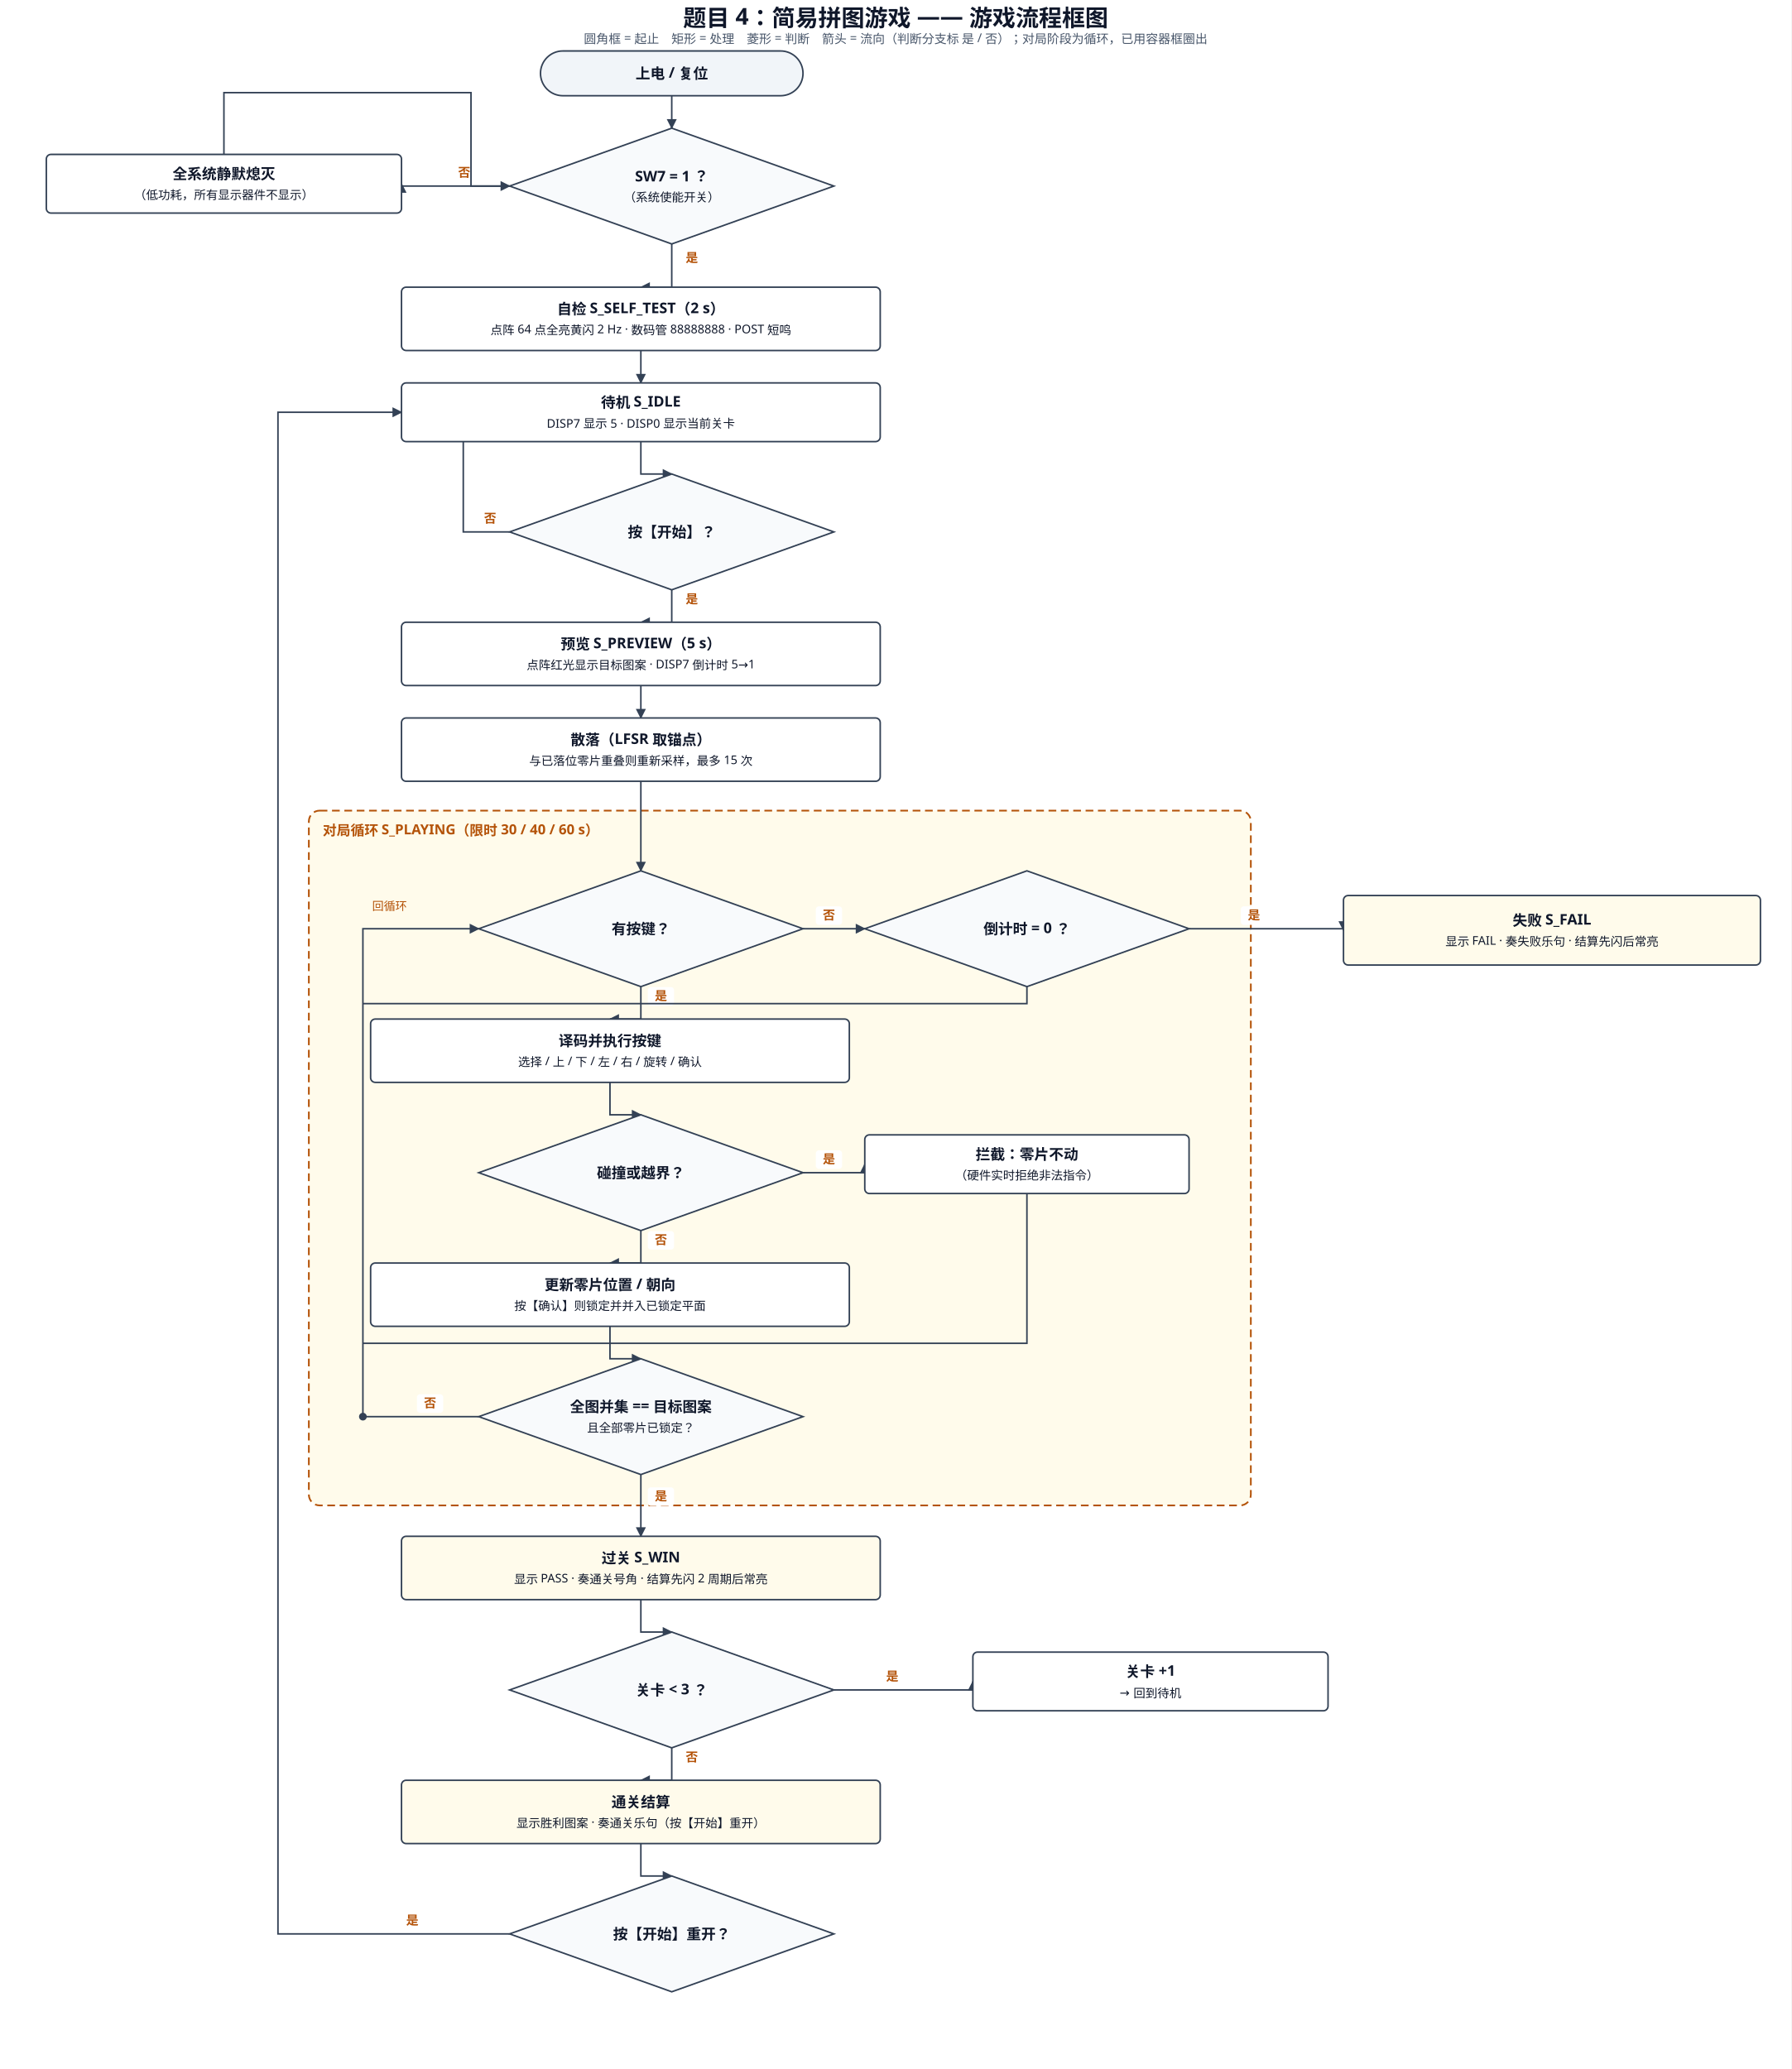
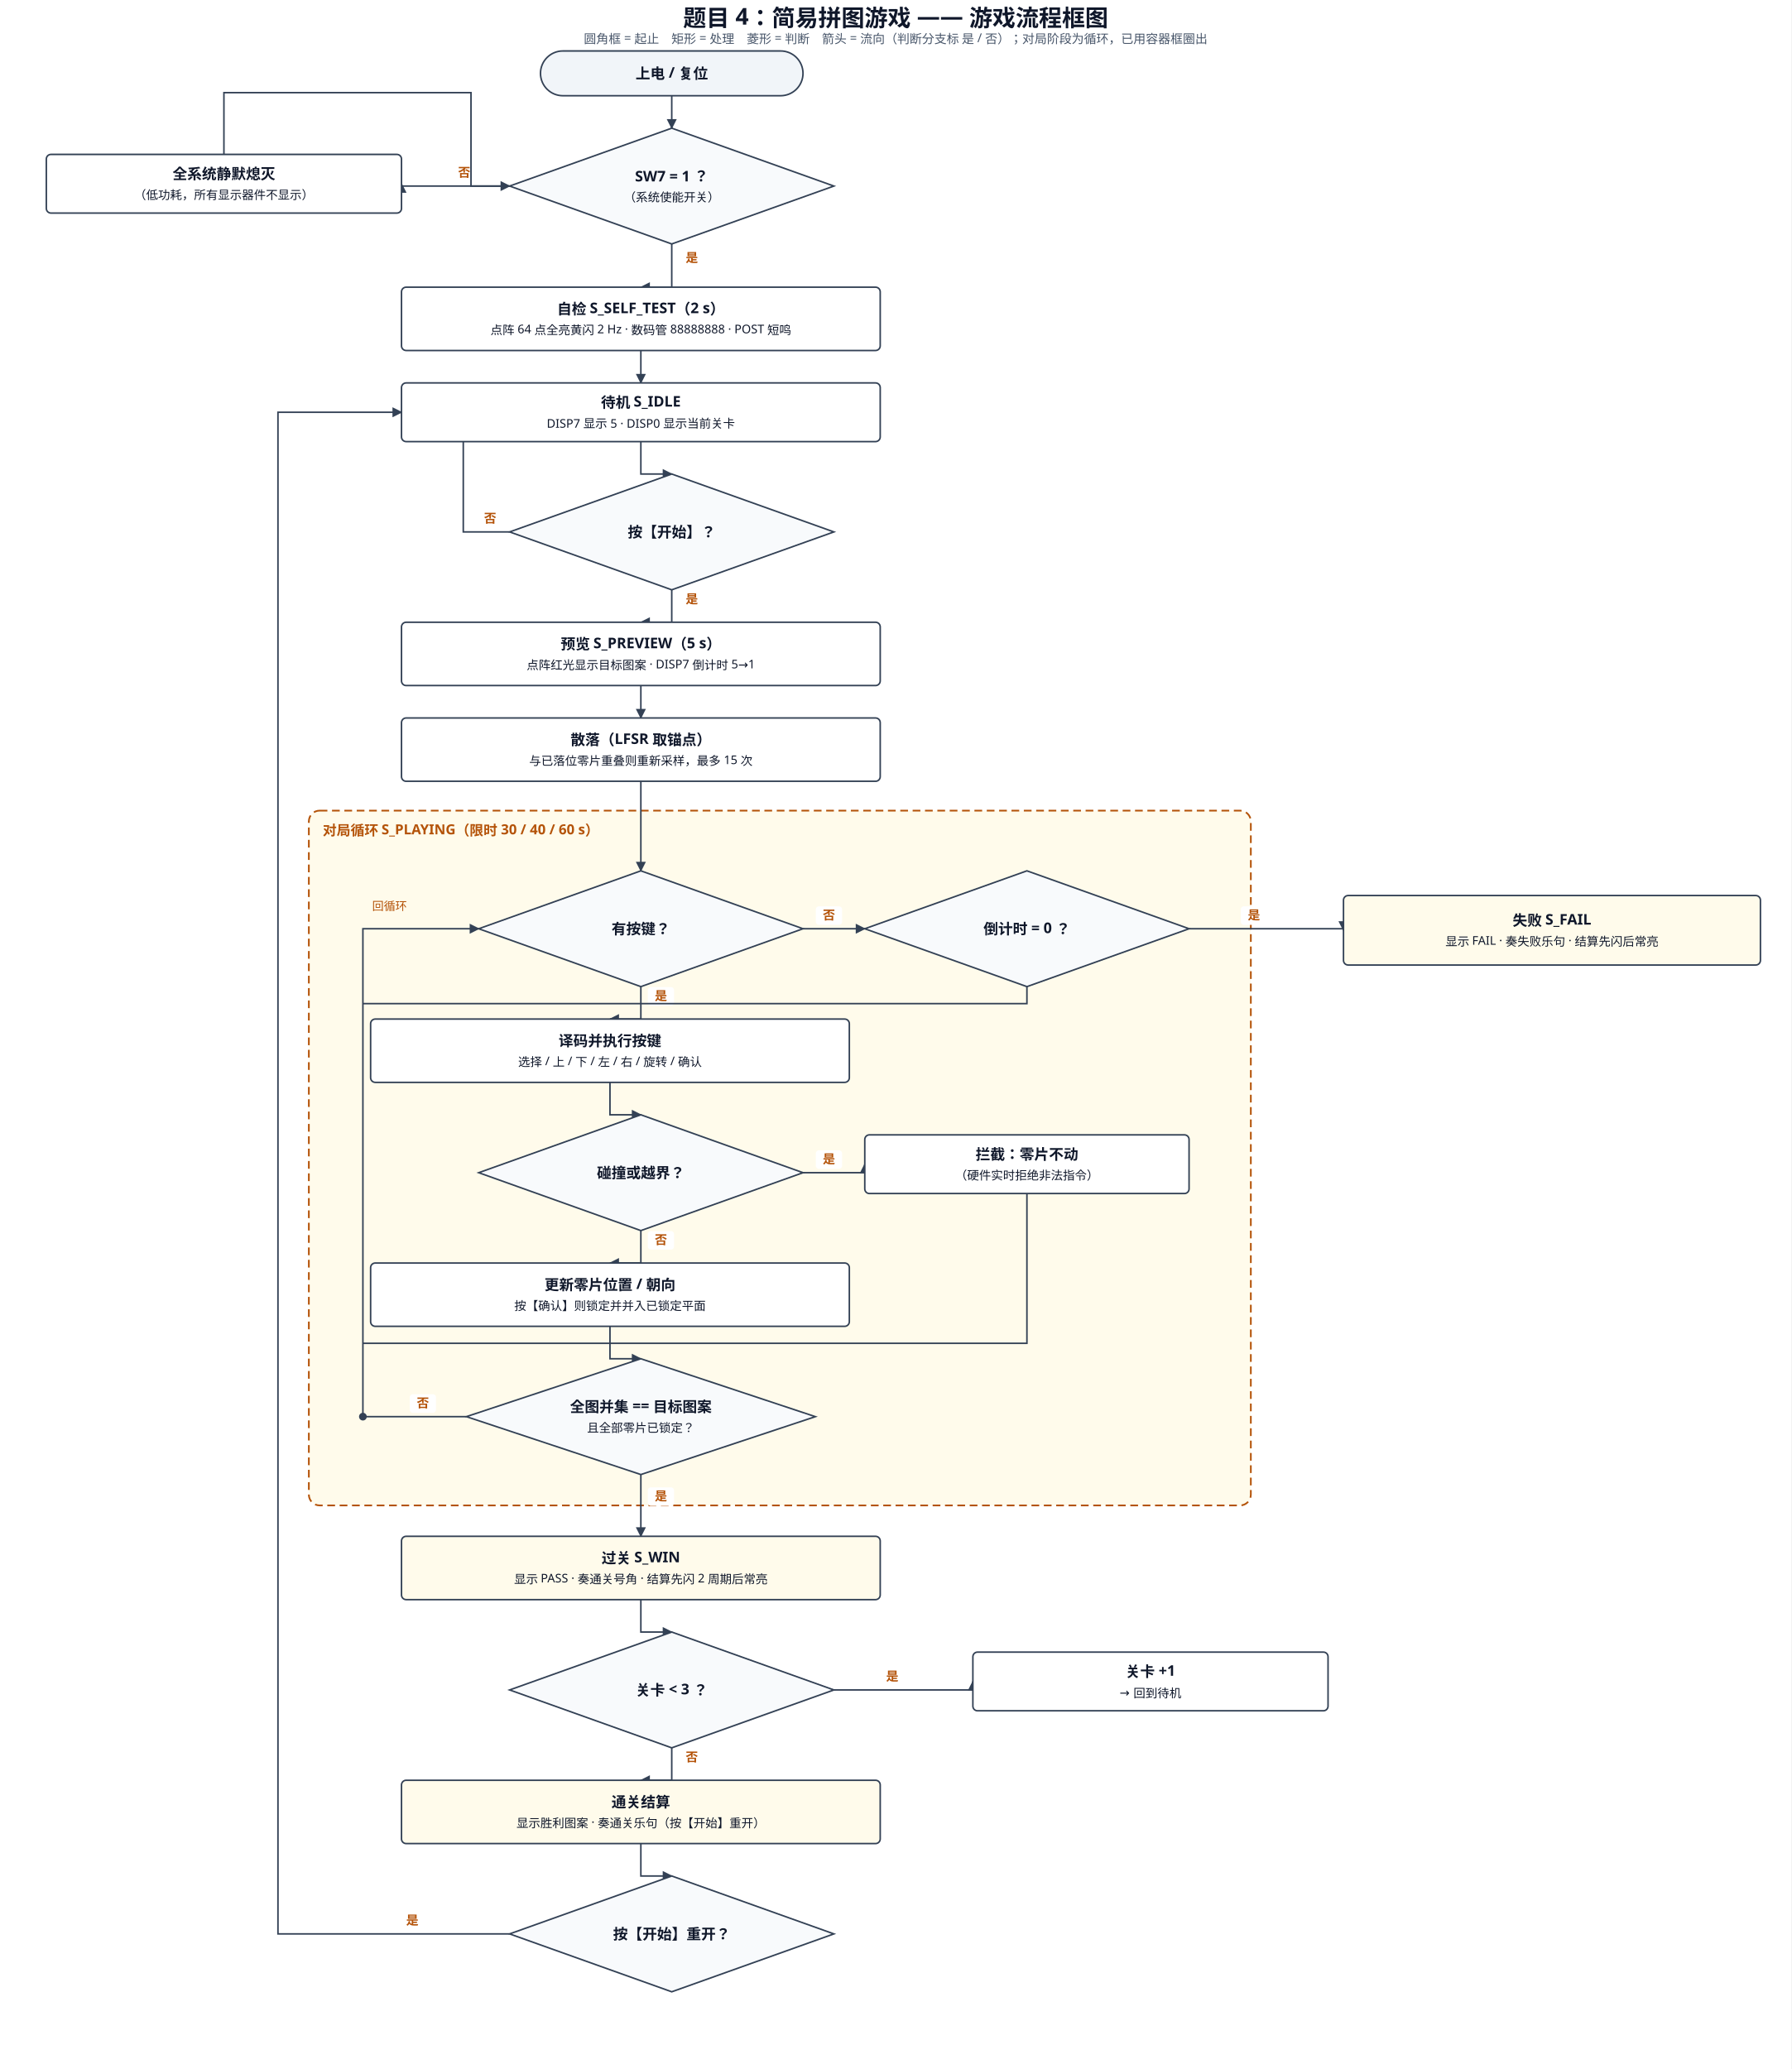
<svg xmlns="http://www.w3.org/2000/svg" width="2320" height="2680" viewBox="0 0 2320 2680">
  <defs>
    <marker id="ar" viewBox="0 0 10 10" refX="9" refY="5" markerWidth="6.5" markerHeight="6.5" orient="auto-start-reverse">
      <path d="M 0 0 L 10 5 L 0 10 z" fill="#334155" />
    </marker>
  </defs>
  <rect width="2320" height="2680" fill="#ffffff" />
  <text x="1160" y="34" font-family="Microsoft YaHei, SimSun, sans-serif" font-size="30" font-weight="bold" fill="#0f172a" text-anchor="middle">题目 4：简易拼图游戏 —— 游戏流程框图</text>
  <text x="1160" y="56" font-family="Microsoft YaHei, SimSun, sans-serif" font-size="16" fill="#475569" text-anchor="middle">圆角框 = 起止　矩形 = 处理　菱形 = 判断　箭头 = 流向（判断分支标 是 / 否）；对局阶段为循环，已用容器框圈出</text>
  <rect x="400" y="1050" width="1220" height="900" rx="14" fill="#fffbeb" stroke="#b45309" stroke-width="2.2" stroke-dasharray="10 6" />
  <text x="418" y="1082" font-family="Microsoft YaHei, SimSun, sans-serif" font-size="18" font-weight="bold" fill="#b45309">对局循环  S_PLAYING（限时 30 / 40 / 60 s）</text>
  <path d="M 870.0 124.0 L 870.0 166.0" fill="none" stroke="#334155" stroke-width="2" marker-end="url(#ar)" />
  <path d="M 660.0 241.0 L 520.0 241.0 L 520.0 238.0" fill="none" stroke="#334155" stroke-width="2" marker-end="url(#ar)" />
  <rect x="584.2" y="212.0" width="34" height="24" rx="4" fill="#ffffff" />
  <text x="601.2" y="229.0" font-family="Microsoft YaHei, SimSun, sans-serif" font-size="16" font-weight="bold" fill="#b45309" text-anchor="middle">否</text>
  <path d="M 290.0 200.0 L 290.0 120.0 L 610.0 120.0 L 610.0 241.0 L 660.0 241.0" fill="none" stroke="#334155" stroke-width="2" marker-end="url(#ar)" />
  <path d="M 870.0 316.0 L 870.0 372.0 L 830.0 372.0" fill="none" stroke="#334155" stroke-width="2" marker-end="url(#ar)" />
  <rect x="879.0" y="322.5" width="34" height="24" rx="4" fill="#ffffff" />
  <text x="896.0" y="339.5" font-family="Microsoft YaHei, SimSun, sans-serif" font-size="16" font-weight="bold" fill="#b45309" text-anchor="middle">是</text>
  <path d="M 830.0 454.0 L 830.0 496.0" fill="none" stroke="#334155" stroke-width="2" marker-end="url(#ar)" />
  <path d="M 830.0 572.0 L 830.0 614.0 L 870.0 614.0" fill="none" stroke="#334155" stroke-width="2" marker-end="url(#ar)" />
  <path d="M 660.0 689.0 L 600.0 689.0 L 600.0 534.0 L 520.0 534.0" fill="none" stroke="#334155" stroke-width="2" marker-end="url(#ar)" />
  <rect x="617.8" y="660.0" width="34" height="24" rx="4" fill="#ffffff" />
  <text x="634.8" y="677.0" font-family="Microsoft YaHei, SimSun, sans-serif" font-size="16" font-weight="bold" fill="#b45309" text-anchor="middle">否</text>
  <path d="M 870.0 764.0 L 870.0 806.0 L 830.0 806.0" fill="none" stroke="#334155" stroke-width="2" marker-end="url(#ar)" />
  <rect x="879.0" y="764.6" width="34" height="24" rx="4" fill="#ffffff" />
  <text x="896.0" y="781.6" font-family="Microsoft YaHei, SimSun, sans-serif" font-size="16" font-weight="bold" fill="#b45309" text-anchor="middle">是</text>
  <path d="M 830.0 888.0 L 830.0 930.0" fill="none" stroke="#334155" stroke-width="2" marker-end="url(#ar)" />
  <path d="M 830.0 1012.0 L 830.0 1128.0" fill="none" stroke="#334155" stroke-width="2" marker-end="url(#ar)" />
  <path d="M 1040.0 1203.0 L 1120.0 1203.0" fill="none" stroke="#334155" stroke-width="2" marker-end="url(#ar)" />
  <rect x="1056.6" y="1174.0" width="34" height="24" rx="4" fill="#ffffff" />
  <text x="1073.6" y="1191.0" font-family="Microsoft YaHei, SimSun, sans-serif" font-size="16" font-weight="bold" fill="#b45309" text-anchor="middle">否</text>
  <path d="M 1540.0 1203.0 L 1740.0 1203.0 L 1740.0 1205.0" fill="none" stroke="#334155" stroke-width="2" marker-end="url(#ar)" />
  <rect x="1607.0" y="1174.0" width="34" height="24" rx="4" fill="#ffffff" />
  <text x="1624.0" y="1191.0" font-family="Microsoft YaHei, SimSun, sans-serif" font-size="16" font-weight="bold" fill="#b45309" text-anchor="middle">是</text>
  <path d="M 830.0 1278.0 L 830.0 1320.0 L 790.0 1320.0" fill="none" stroke="#334155" stroke-width="2" marker-end="url(#ar)" />
  <rect x="839.0" y="1278.6" width="34" height="24" rx="4" fill="#ffffff" />
  <text x="856.0" y="1295.6" font-family="Microsoft YaHei, SimSun, sans-serif" font-size="16" font-weight="bold" fill="#b45309" text-anchor="middle">是</text>
  <path d="M 790.0 1402.0 L 790.0 1444.0 L 830.0 1444.0" fill="none" stroke="#334155" stroke-width="2" marker-end="url(#ar)" />
  <path d="M 1040.0 1519.0 L 1120.0 1519.0 L 1120.0 1508.0" fill="none" stroke="#334155" stroke-width="2" marker-end="url(#ar)" />
  <rect x="1056.6" y="1490.0" width="34" height="24" rx="4" fill="#ffffff" />
  <text x="1073.6" y="1507.0" font-family="Microsoft YaHei, SimSun, sans-serif" font-size="16" font-weight="bold" fill="#b45309" text-anchor="middle">是</text>
  <path d="M 1330.0 1546.0 L 1330.0 1740.0 L 470.0 1740.0" fill="none" stroke="#334155" stroke-width="2" />
  <path d="M 1330.0 1278.0 L 1330.0 1300.0 L 470.0 1300.0" fill="none" stroke="#334155" stroke-width="2" />
  <path d="M 830.0 1594.0 L 830.0 1636.0 L 790.0 1636.0" fill="none" stroke="#334155" stroke-width="2" marker-end="url(#ar)" />
  <rect x="839.0" y="1594.6" width="34" height="24" rx="4" fill="#ffffff" />
  <text x="856.0" y="1611.6" font-family="Microsoft YaHei, SimSun, sans-serif" font-size="16" font-weight="bold" fill="#b45309" text-anchor="middle">否</text>
  <path d="M 790.0 1718.0 L 790.0 1760.0 L 830.0 1760.0" fill="none" stroke="#334155" stroke-width="2" marker-end="url(#ar)" />
-   <path d="M 620.0 1835.0 L 470.0 1835.0 L 470.0 1835.0" fill="none" stroke="#334155" stroke-width="2" />
-   <rect x="540.0" y="1806.0" width="34" height="24" rx="4" fill="#ffffff" />
-   <text x="557.0" y="1823.0" font-family="Microsoft YaHei, SimSun, sans-serif" font-size="16" font-weight="bold" fill="#b45309" text-anchor="middle">否</text>
+   <path d="M 604.0 1835.0 L 470.0 1835.0 L 470.0 1835.0" fill="none" stroke="#334155" stroke-width="2" />
+   <rect x="530.7" y="1806.0" width="34" height="24" rx="4" fill="#ffffff" />
+   <text x="547.7" y="1823.0" font-family="Microsoft YaHei, SimSun, sans-serif" font-size="16" font-weight="bold" fill="#b45309" text-anchor="middle">否</text>
  <path d="M 830.0 1910.0 L 830.0 1990.0" fill="none" stroke="#334155" stroke-width="2" marker-end="url(#ar)" />
  <rect x="839.0" y="1926.6" width="34" height="24" rx="4" fill="#ffffff" />
  <text x="856.0" y="1943.6" font-family="Microsoft YaHei, SimSun, sans-serif" font-size="16" font-weight="bold" fill="#b45309" text-anchor="middle">是</text>
  <path d="M 830.0 2072.0 L 830.0 2114.0 L 870.0 2114.0" fill="none" stroke="#334155" stroke-width="2" marker-end="url(#ar)" />
  <path d="M 1080.0 2189.0 L 1260.0 2189.0 L 1260.0 2178.0" fill="none" stroke="#334155" stroke-width="2" marker-end="url(#ar)" />
  <rect x="1138.6" y="2160.0" width="34" height="24" rx="4" fill="#ffffff" />
  <text x="1155.6" y="2177.0" font-family="Microsoft YaHei, SimSun, sans-serif" font-size="16" font-weight="bold" fill="#b45309" text-anchor="middle">是</text>
  <path d="M 870.0 2264.0 L 870.0 2306.0 L 830.0 2306.0" fill="none" stroke="#334155" stroke-width="2" marker-end="url(#ar)" />
  <rect x="879.0" y="2264.6" width="34" height="24" rx="4" fill="#ffffff" />
  <text x="896.0" y="2281.6" font-family="Microsoft YaHei, SimSun, sans-serif" font-size="16" font-weight="bold" fill="#b45309" text-anchor="middle">否</text>
  <path d="M 830.0 2388.0 L 830.0 2430.0 L 870.0 2430.0" fill="none" stroke="#334155" stroke-width="2" marker-end="url(#ar)" />
  <path d="M 660.0 2505.0 L 360.0 2505.0 L 360.0 534.0 L 520.0 534.0" fill="none" stroke="#334155" stroke-width="2" marker-end="url(#ar)" />
  <rect x="517.0" y="2476.0" width="34" height="24" rx="4" fill="#ffffff" />
  <text x="534.0" y="2493.0" font-family="Microsoft YaHei, SimSun, sans-serif" font-size="16" font-weight="bold" fill="#b45309" text-anchor="middle">是</text>
  <path d="M 470.0 1835 L 470.0 1203.0 L 620.0 1203.0" fill="none" stroke="#334155" stroke-width="2" marker-end="url(#ar)" />
  <circle cx="470.0" cy="1835" r="5" fill="#334155" />
  <text x="482.0" y="1179.0" font-family="Microsoft YaHei, SimSun, sans-serif" font-size="15" fill="#b45309" text-anchor="start">回循环</text>
  <rect x="700" y="66" width="340" height="58" rx="29" fill="#f1f5f9" stroke="#334155" stroke-width="2" />
  <text x="870.0" y="102.0" font-family="Microsoft YaHei, SimSun, sans-serif" font-size="19" font-weight="bold" fill="#0f172a" text-anchor="middle">上电 / 复位</text>
  <polygon points="870,166 1080,241 870,316 660,241" fill="#f8fafc" stroke="#334155" stroke-width="2" />
  <text x="870.0" y="235.0" font-family="Microsoft YaHei, SimSun, sans-serif" font-size="19" font-weight="bold" fill="#0f172a" text-anchor="middle">SW7 = 1 ？</text>
  <text x="870.0" y="261.0" font-family="Microsoft YaHei, SimSun, sans-serif" font-size="15.5" fill="#0f172a" text-anchor="middle">（系统使能开关）</text>
  <rect x="60" y="200" width="460" height="76" rx="6" fill="#ffffff" stroke="#334155" stroke-width="2" />
  <text x="290.0" y="232.0" font-family="Microsoft YaHei, SimSun, sans-serif" font-size="19" font-weight="bold" fill="#0f172a" text-anchor="middle">全系统静默熄灭</text>
  <text x="290.0" y="258.0" font-family="Microsoft YaHei, SimSun, sans-serif" font-size="15.5" fill="#0f172a" text-anchor="middle">（低功耗，所有显示器件不显示）</text>
  <rect x="520" y="372" width="620" height="82" rx="6" fill="#ffffff" stroke="#334155" stroke-width="2" />
  <text x="830.0" y="407.0" font-family="Microsoft YaHei, SimSun, sans-serif" font-size="19" font-weight="bold" fill="#0f172a" text-anchor="middle">自检 S_SELF_TEST（2 s）</text>
  <text x="830.0" y="433.0" font-family="Microsoft YaHei, SimSun, sans-serif" font-size="15.5" fill="#0f172a" text-anchor="middle">点阵 64 点全亮黄闪 2 Hz · 数码管 88888888 · POST 短鸣</text>
  <rect x="520" y="496" width="620" height="76" rx="6" fill="#ffffff" stroke="#334155" stroke-width="2" />
  <text x="830.0" y="528.0" font-family="Microsoft YaHei, SimSun, sans-serif" font-size="19" font-weight="bold" fill="#0f172a" text-anchor="middle">待机 S_IDLE</text>
  <text x="830.0" y="554.0" font-family="Microsoft YaHei, SimSun, sans-serif" font-size="15.5" fill="#0f172a" text-anchor="middle">DISP7 显示 5 · DISP0 显示当前关卡</text>
  <polygon points="870,614 1080,689 870,764 660,689" fill="#f8fafc" stroke="#334155" stroke-width="2" />
  <text x="870.0" y="696.0" font-family="Microsoft YaHei, SimSun, sans-serif" font-size="19" font-weight="bold" fill="#0f172a" text-anchor="middle">按【开始】？</text>
  <rect x="520" y="806" width="620" height="82" rx="6" fill="#ffffff" stroke="#334155" stroke-width="2" />
  <text x="830.0" y="841.0" font-family="Microsoft YaHei, SimSun, sans-serif" font-size="19" font-weight="bold" fill="#0f172a" text-anchor="middle">预览 S_PREVIEW（5 s）</text>
  <text x="830.0" y="867.0" font-family="Microsoft YaHei, SimSun, sans-serif" font-size="15.5" fill="#0f172a" text-anchor="middle">点阵红光显示目标图案 · DISP7 倒计时 5→1</text>
  <rect x="520" y="930" width="620" height="82" rx="6" fill="#ffffff" stroke="#334155" stroke-width="2" />
  <text x="830.0" y="965.0" font-family="Microsoft YaHei, SimSun, sans-serif" font-size="19" font-weight="bold" fill="#0f172a" text-anchor="middle">散落（LFSR 取锚点）</text>
  <text x="830.0" y="991.0" font-family="Microsoft YaHei, SimSun, sans-serif" font-size="15.5" fill="#0f172a" text-anchor="middle">与已落位零片重叠则重新采样，最多 15 次</text>
  <polygon points="830,1128 1040,1203 830,1278 620,1203" fill="#f8fafc" stroke="#334155" stroke-width="2" />
  <text x="830.0" y="1210.0" font-family="Microsoft YaHei, SimSun, sans-serif" font-size="19" font-weight="bold" fill="#0f172a" text-anchor="middle">有按键？</text>
  <polygon points="1330,1128 1540,1203 1330,1278 1120,1203" fill="#f8fafc" stroke="#334155" stroke-width="2" />
  <text x="1330.0" y="1210.0" font-family="Microsoft YaHei, SimSun, sans-serif" font-size="19" font-weight="bold" fill="#0f172a" text-anchor="middle">倒计时 = 0 ？</text>
  <rect x="480" y="1320" width="620" height="82" rx="6" fill="#ffffff" stroke="#334155" stroke-width="2" />
  <text x="790.0" y="1355.0" font-family="Microsoft YaHei, SimSun, sans-serif" font-size="19" font-weight="bold" fill="#0f172a" text-anchor="middle">译码并执行按键</text>
  <text x="790.0" y="1381.0" font-family="Microsoft YaHei, SimSun, sans-serif" font-size="15.5" fill="#0f172a" text-anchor="middle">选择 / 上 / 下 / 左 / 右 / 旋转 / 确认</text>
  <polygon points="830,1444 1040,1519 830,1594 620,1519" fill="#f8fafc" stroke="#334155" stroke-width="2" />
  <text x="830.0" y="1526.0" font-family="Microsoft YaHei, SimSun, sans-serif" font-size="19" font-weight="bold" fill="#0f172a" text-anchor="middle">碰撞或越界？</text>
  <rect x="1120" y="1470" width="420" height="76" rx="6" fill="#ffffff" stroke="#334155" stroke-width="2" />
  <text x="1330.0" y="1502.0" font-family="Microsoft YaHei, SimSun, sans-serif" font-size="19" font-weight="bold" fill="#0f172a" text-anchor="middle">拦截：零片不动</text>
  <text x="1330.0" y="1528.0" font-family="Microsoft YaHei, SimSun, sans-serif" font-size="15.5" fill="#0f172a" text-anchor="middle">（硬件实时拒绝非法指令）</text>
  <rect x="480" y="1636" width="620" height="82" rx="6" fill="#ffffff" stroke="#334155" stroke-width="2" />
  <text x="790.0" y="1671.0" font-family="Microsoft YaHei, SimSun, sans-serif" font-size="19" font-weight="bold" fill="#0f172a" text-anchor="middle">更新零片位置 / 朝向</text>
  <text x="790.0" y="1697.0" font-family="Microsoft YaHei, SimSun, sans-serif" font-size="15.5" fill="#0f172a" text-anchor="middle">按【确认】则锁定并并入已锁定平面</text>
-   <polygon points="830,1760 1040,1835 830,1910 620,1835" fill="#f8fafc" stroke="#334155" stroke-width="2" />
+   <polygon points="830,1760 1056,1835 830,1910 604,1835" fill="#f8fafc" stroke="#334155" stroke-width="2" />
  <text x="830.0" y="1829.0" font-family="Microsoft YaHei, SimSun, sans-serif" font-size="19" font-weight="bold" fill="#0f172a" text-anchor="middle">全图并集 == 目标图案</text>
  <text x="830.0" y="1855.0" font-family="Microsoft YaHei, SimSun, sans-serif" font-size="15.5" fill="#0f172a" text-anchor="middle">且全部零片已锁定？</text>
  <rect x="520" y="1990" width="620" height="82" rx="6" fill="#fffbeb" stroke="#334155" stroke-width="2" />
  <text x="830.0" y="2025.0" font-family="Microsoft YaHei, SimSun, sans-serif" font-size="19" font-weight="bold" fill="#0f172a" text-anchor="middle">过关 S_WIN</text>
  <text x="830.0" y="2051.0" font-family="Microsoft YaHei, SimSun, sans-serif" font-size="15.5" fill="#0f172a" text-anchor="middle">显示 PASS · 奏通关号角 · 结算先闪 2 周期后常亮</text>
  <polygon points="870,2114 1080,2189 870,2264 660,2189" fill="#f8fafc" stroke="#334155" stroke-width="2" />
  <text x="870.0" y="2196.0" font-family="Microsoft YaHei, SimSun, sans-serif" font-size="19" font-weight="bold" fill="#0f172a" text-anchor="middle">关卡 &lt; 3 ？</text>
  <rect x="1260" y="2140" width="460" height="76" rx="6" fill="#ffffff" stroke="#334155" stroke-width="2" />
  <text x="1490.0" y="2172.0" font-family="Microsoft YaHei, SimSun, sans-serif" font-size="19" font-weight="bold" fill="#0f172a" text-anchor="middle">关卡 +1</text>
  <text x="1490.0" y="2198.0" font-family="Microsoft YaHei, SimSun, sans-serif" font-size="15.5" fill="#0f172a" text-anchor="middle">→ 回到待机</text>
  <rect x="520" y="2306" width="620" height="82" rx="6" fill="#fffbeb" stroke="#334155" stroke-width="2" />
  <text x="830.0" y="2341.0" font-family="Microsoft YaHei, SimSun, sans-serif" font-size="19" font-weight="bold" fill="#0f172a" text-anchor="middle">通关结算</text>
  <text x="830.0" y="2367.0" font-family="Microsoft YaHei, SimSun, sans-serif" font-size="15.5" fill="#0f172a" text-anchor="middle">显示胜利图案 · 奏通关乐句（按【开始】重开）</text>
  <polygon points="870,2430 1080,2505 870,2580 660,2505" fill="#f8fafc" stroke="#334155" stroke-width="2" />
  <text x="870.0" y="2512.0" font-family="Microsoft YaHei, SimSun, sans-serif" font-size="19" font-weight="bold" fill="#0f172a" text-anchor="middle">按【开始】重开？</text>
  <rect x="1740" y="1160" width="540" height="90" rx="6" fill="#fffbeb" stroke="#334155" stroke-width="2" />
  <text x="2010.0" y="1199.0" font-family="Microsoft YaHei, SimSun, sans-serif" font-size="19" font-weight="bold" fill="#0f172a" text-anchor="middle">失败 S_FAIL</text>
  <text x="2010.0" y="1225.0" font-family="Microsoft YaHei, SimSun, sans-serif" font-size="15.5" fill="#0f172a" text-anchor="middle">显示 FAIL · 奏失败乐句 · 结算先闪后常亮</text>
</svg>
